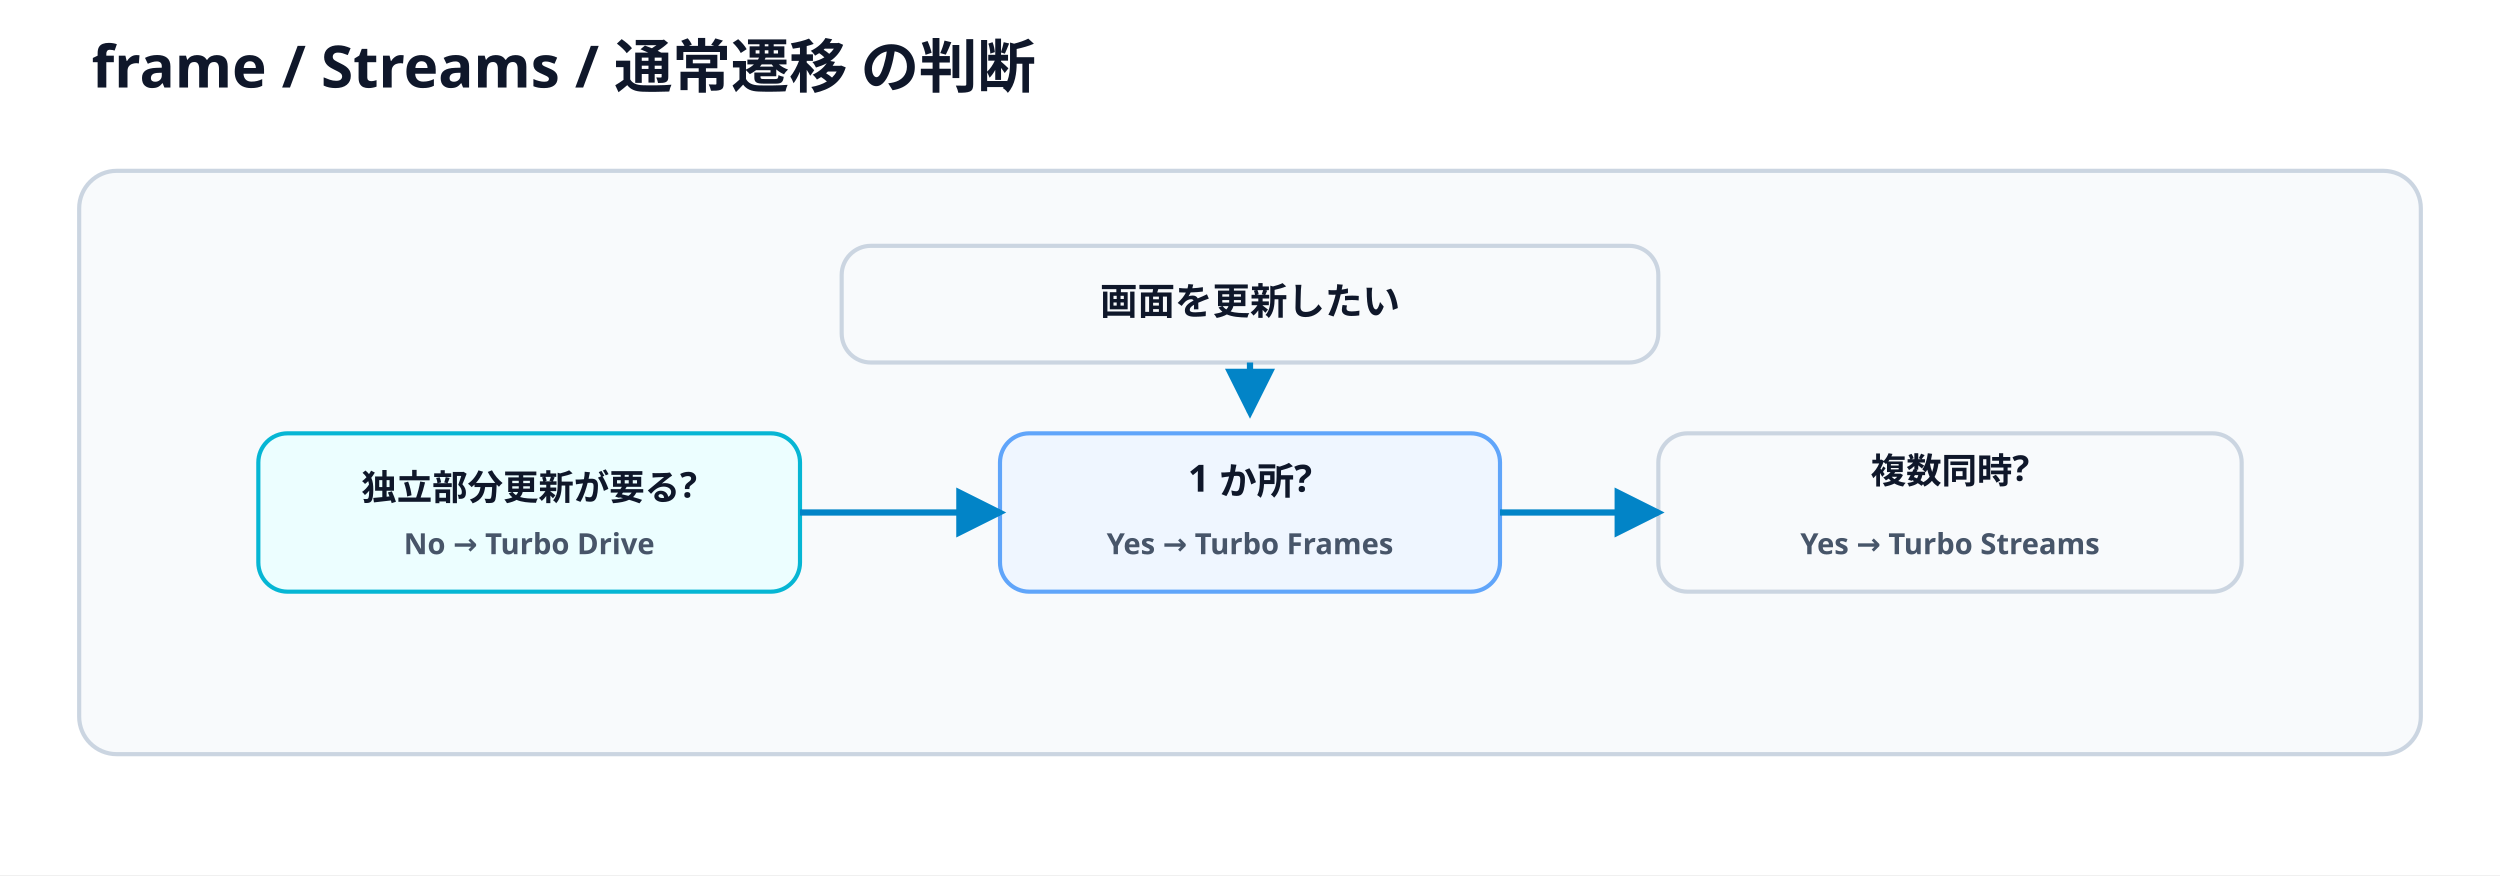
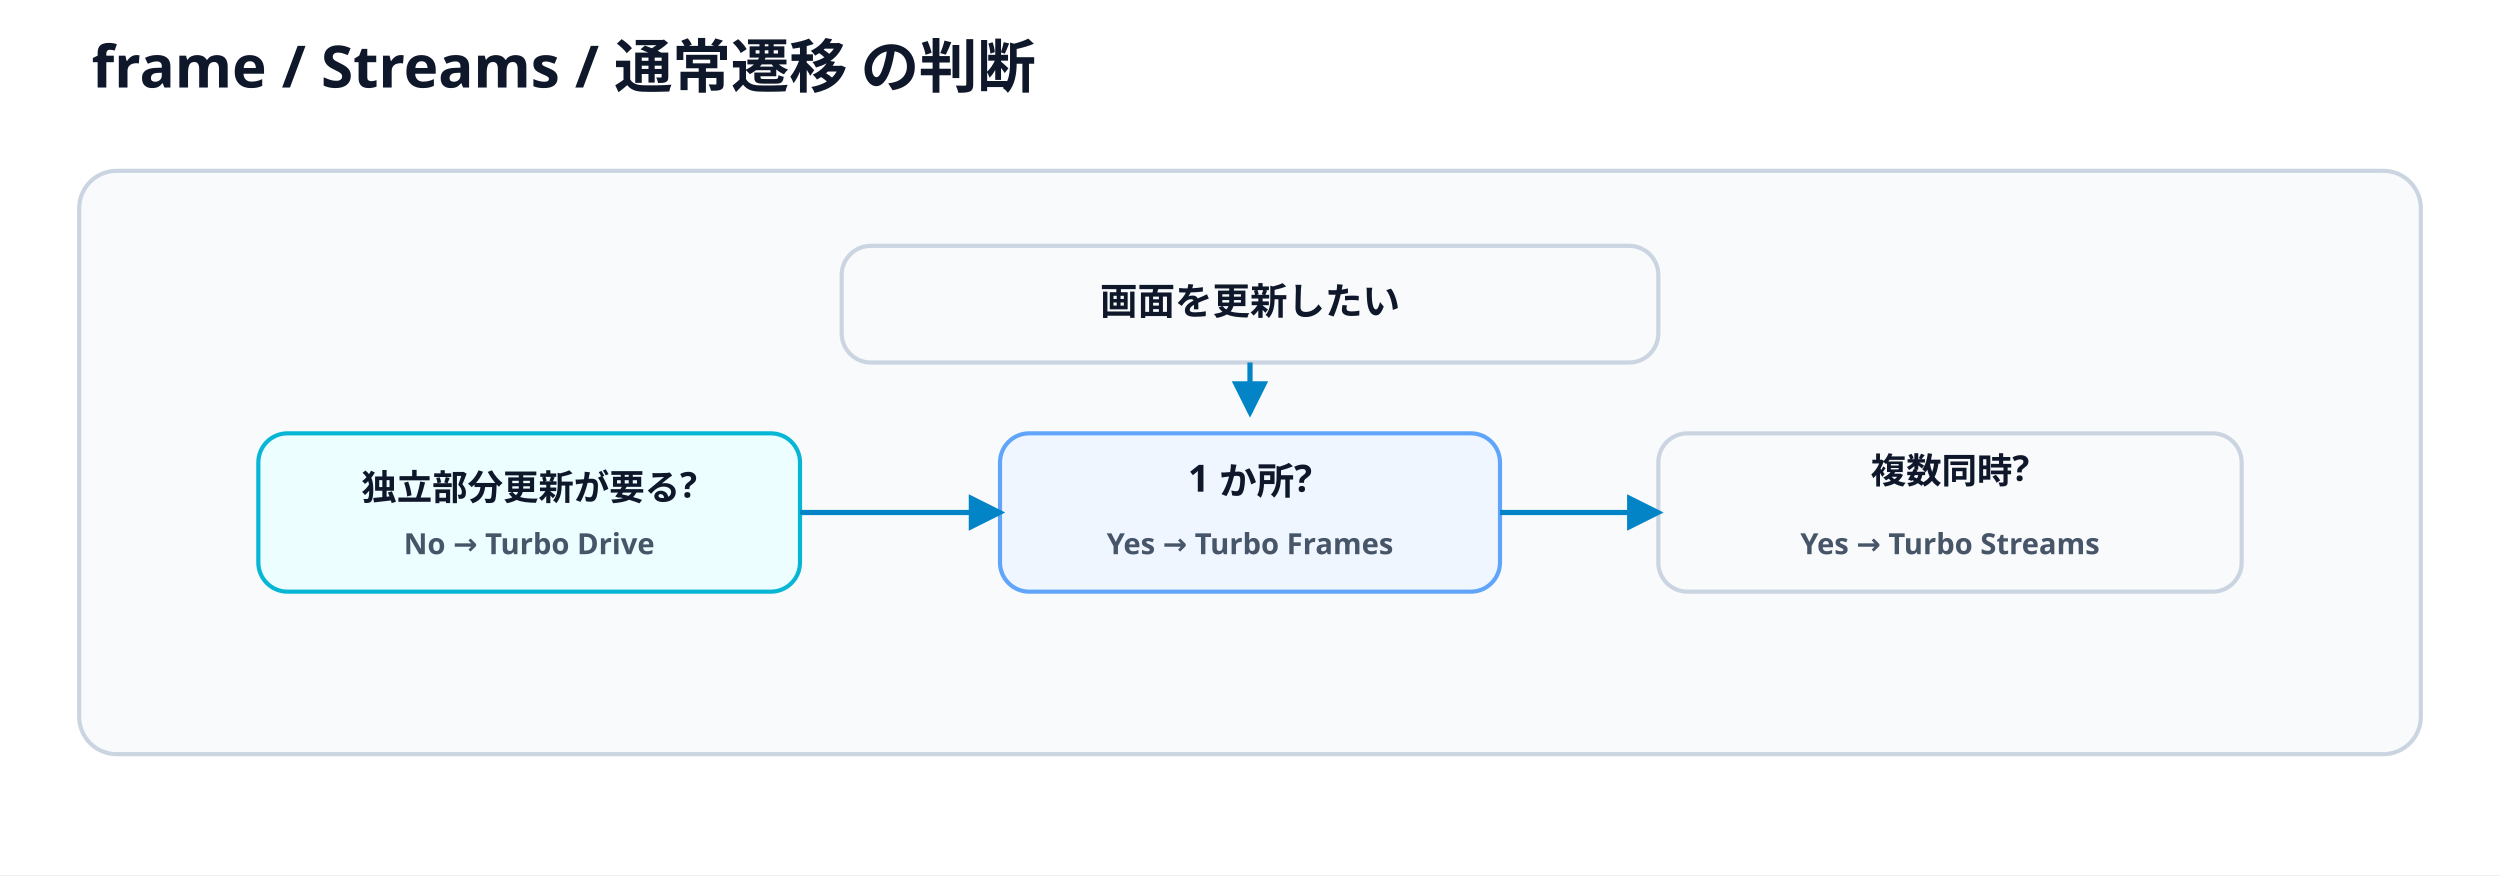
<svg xmlns="http://www.w3.org/2000/svg" width="1200" height="420" viewBox="0 0 1200 420" role="img" aria-labelledby="title desc">
  <defs>
-     <marker id="arrow" markerWidth="8" markerHeight="8" refX="7" refY="4" orient="auto">
-       <path d="M0,0 L8,4 L0,8 z" fill="#0284c7" />
+     <marker id="arrow" markerWidth="7" markerHeight="7" refX="6" refY="3.5" orient="auto">
+       <path d="M0,0 L7,3.5 L0,7 z" fill="#0284c7" />
    </marker>
  </defs>
  <rect width="1200" height="420" fill="#ffffff" />
  <style>
    .title { font: 700 28px 'Hiragino Sans', 'Yu Gothic', sans-serif; fill: #0f172a; }
    .small { font: 600 15px 'Hiragino Sans', 'Yu Gothic', sans-serif; fill: #475569; }
    .tiny { font: 500 13px 'Hiragino Sans', 'Yu Gothic', sans-serif; fill: #64748b; }
  </style>
  <text x="44" y="42" class="title">frame / Streams / 通常遷移 の判断</text>
  <rect x="38" y="82" width="1124" height="280" rx="18" fill="#f8fafc" stroke="#cbd5e1" stroke-width="2" />
  <rect x="404" y="118" width="392" height="56" rx="14" fill="#f8fafc" stroke="#cbd5e1" stroke-width="2" />
  <text x="600" y="151" text-anchor="middle" style="font: 700 18px 'Hiragino Sans', 'Yu Gothic', sans-serif; fill: #0f172a;">
    <tspan x="600" dy="0">画面を更新したい</tspan>
  </text>
-   <line x1="600" y1="174" x2="600" y2="198" stroke="#0284c7" stroke-width="3" fill="none" marker-end="url(#arrow)" />
+   <line x1="600" y1="174" x2="600" y2="198" stroke="#0284c7" stroke-width="2.5" fill="none" marker-end="url(#arrow)" />
  <rect x="124" y="208" width="260" height="76" rx="14" fill="#ecfeff" stroke="#06b6d4" stroke-width="2" />
  <rect x="480" y="208" width="240" height="76" rx="14" fill="#eff6ff" stroke="#60a5fa" stroke-width="2" />
  <rect x="796" y="208" width="280" height="76" rx="14" fill="#f8fafc" stroke="#cbd5e1" stroke-width="2" />
  <text x="254" y="240" text-anchor="middle" style="font: 700 17px 'Hiragino Sans', 'Yu Gothic', sans-serif; fill: #0f172a;">
    <tspan x="254" dy="0">独立部分更新が要る?</tspan>
  </text>
  <text x="600" y="236" text-anchor="middle" style="font: 700 18px 'Hiragino Sans', 'Yu Gothic', sans-serif; fill: #0f172a;">
    <tspan x="600" dy="0">1 か所?</tspan>
  </text>
  <text x="936" y="232" text-anchor="middle" style="font: 700 17px 'Hiragino Sans', 'Yu Gothic', sans-serif; fill: #0f172a;">
    <tspan x="936" dy="0">複数同時?</tspan>
  </text>
  <text x="254" y="266" text-anchor="middle" style="font: 700 14px 'Hiragino Sans', 'Yu Gothic', sans-serif; fill: #475569;">
    <tspan x="254" dy="0">No → Turbo Drive</tspan>
  </text>
  <text x="600" y="266" text-anchor="middle" style="font: 700 14px 'Hiragino Sans', 'Yu Gothic', sans-serif; fill: #475569;">
    <tspan x="600" dy="0">Yes → Turbo Frames</tspan>
  </text>
  <text x="936" y="266" text-anchor="middle" style="font: 700 14px 'Hiragino Sans', 'Yu Gothic', sans-serif; fill: #475569;">
    <tspan x="936" dy="0">Yes → Turbo Streams</tspan>
  </text>
-   <line x1="384" y1="246" x2="480" y2="246" stroke="#0284c7" stroke-width="3" fill="none" marker-end="url(#arrow)" />
-   <line x1="720" y1="246" x2="796" y2="246" stroke="#0284c7" stroke-width="3" fill="none" marker-end="url(#arrow)" />
+   <line x1="384" y1="246" x2="480" y2="246" stroke="#0284c7" stroke-width="2.5" fill="none" marker-end="url(#arrow)" />
+   <line x1="720" y1="246" x2="796" y2="246" stroke="#0284c7" stroke-width="2.5" fill="none" marker-end="url(#arrow)" />
</svg>
